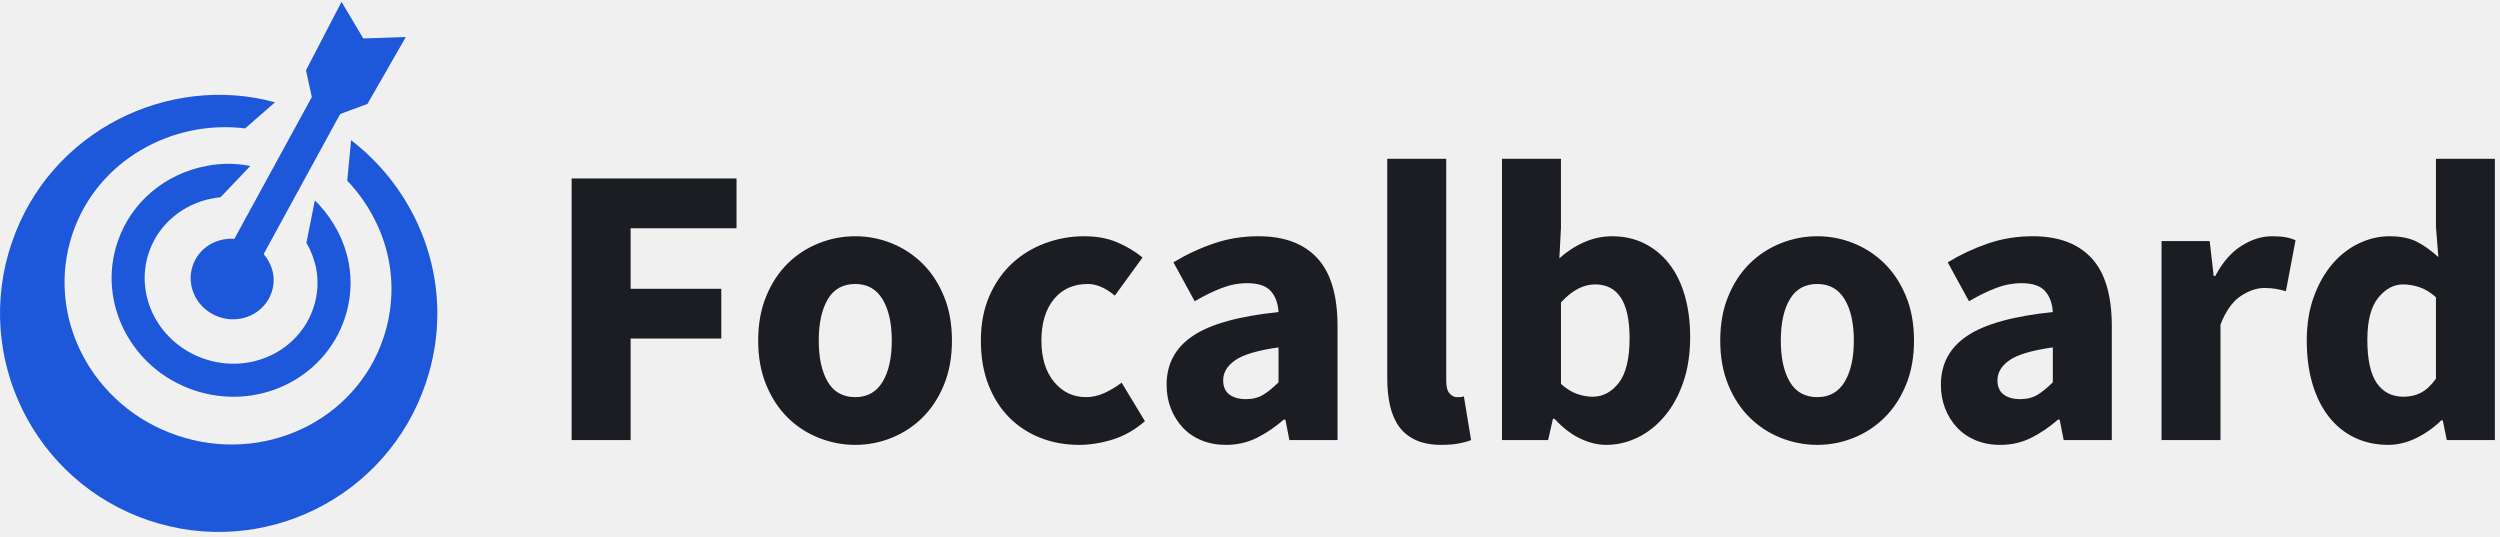
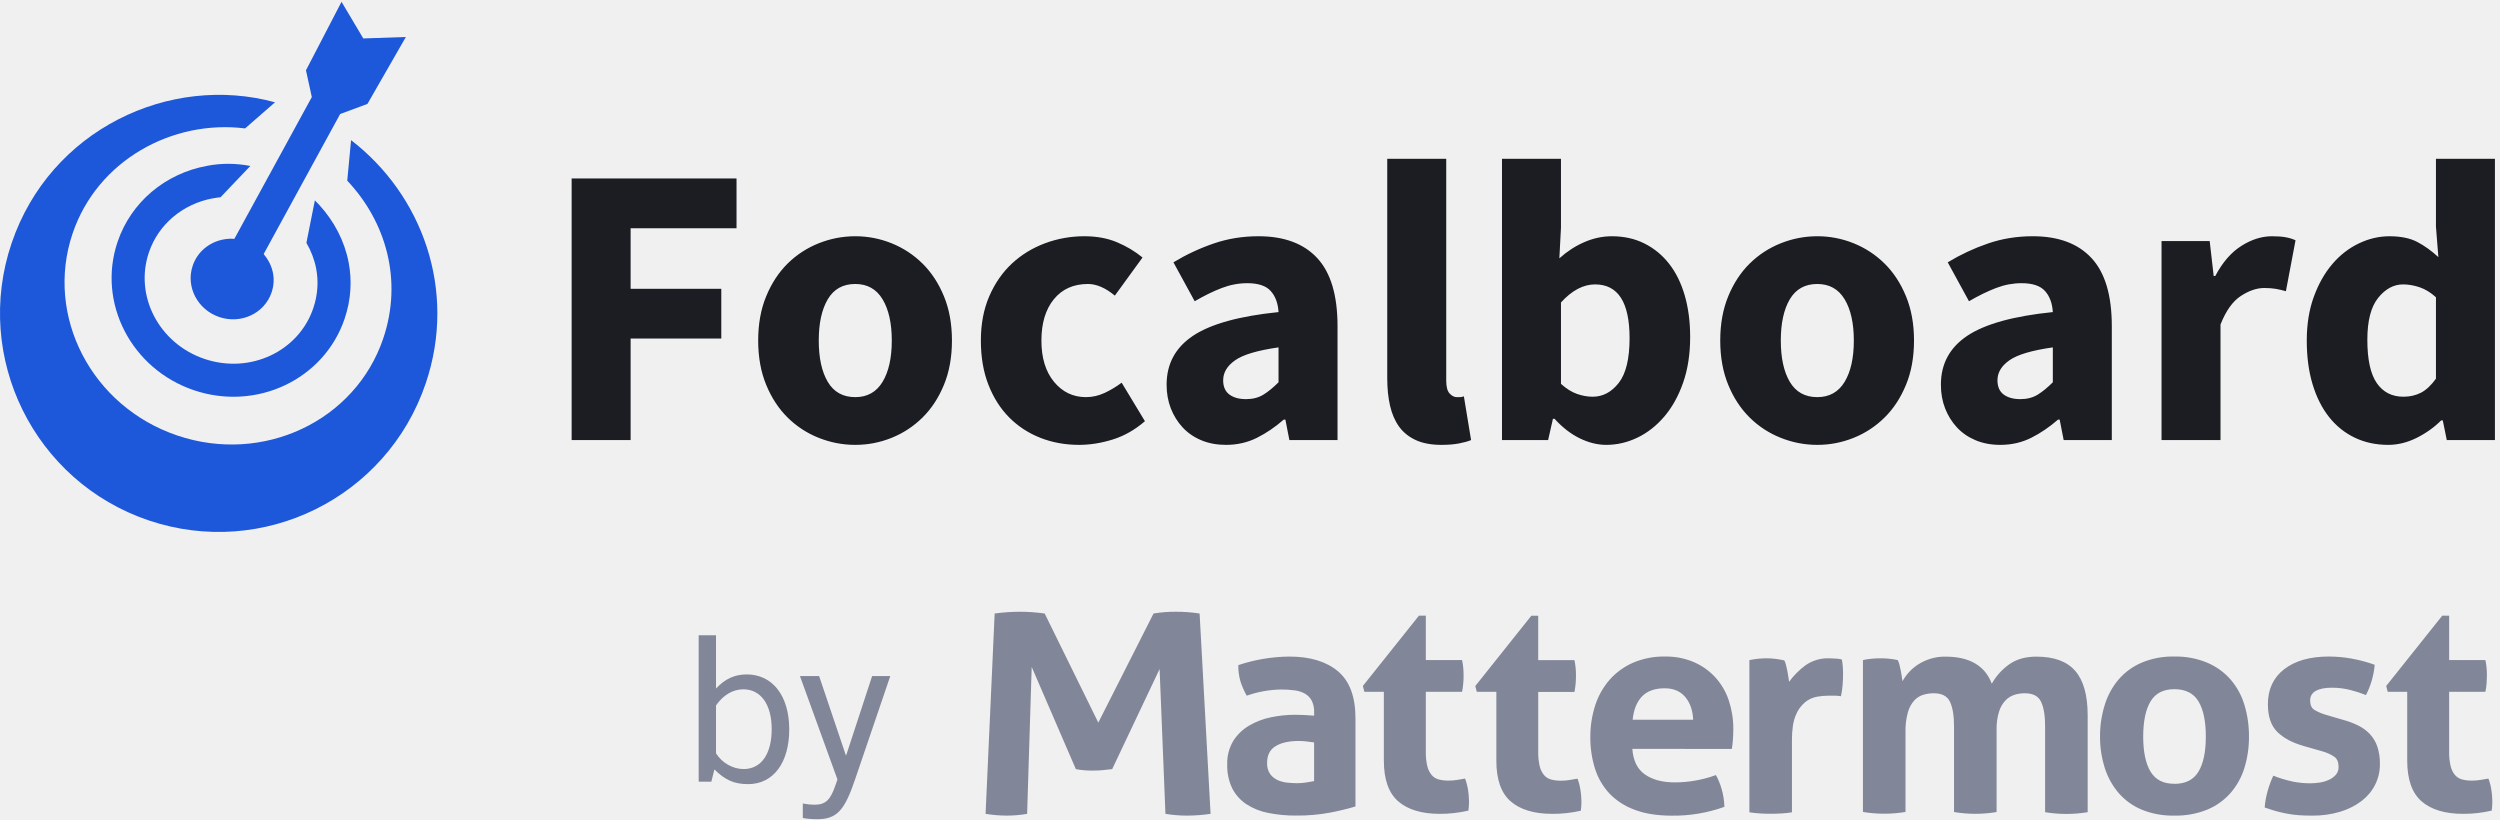
- <svg xmlns="http://www.w3.org/2000/svg" width="177" height="38" viewBox="0 0 177 38" fill="none">
-   <g clip-path="url(#clip0_1409_78331)">
-     <mask id="mask0_1409_78331" style="mask-type:luminance" maskUnits="userSpaceOnUse" x="0" y="0" width="177" height="38">
-       <path d="M176.641 0H0V37.698H176.641V0Z" fill="white" />
-     </mask>
-     <g mask="url(#mask0_1409_78331)">
-       <path fill-rule="evenodd" clip-rule="evenodd" d="M19.472 7.243C12.016 5.202 3.543 9.18 0.821 17.219C-1.919 25.315 2.422 34.1 10.518 36.841C18.614 39.582 27.399 35.24 30.141 27.144C32.381 20.529 29.869 13.778 24.856 9.922L24.585 12.79C27.312 15.673 28.535 19.821 27.131 23.969C25.151 29.816 18.625 32.889 12.552 30.834C6.48 28.779 3.162 22.373 5.141 16.526C6.893 11.351 12.205 8.45 17.354 9.092L19.472 7.243ZM15.836 16.951C17.871 16.56 19.95 18.573 19.229 20.702C18.726 22.187 17.068 22.969 15.525 22.446C13.982 21.924 13.139 20.296 13.643 18.811C13.98 17.811 14.84 17.131 15.836 16.951ZM15.08 14.04C14.028 14.23 13.049 14.69 12.247 15.37C11.482 16.018 10.881 16.868 10.54 17.877C10.023 19.406 10.199 21.011 10.903 22.371C11.614 23.742 12.861 24.864 14.478 25.411C16.093 25.958 17.765 25.824 19.164 25.166C20.549 24.514 21.664 23.346 22.181 21.817C22.508 20.852 22.554 19.901 22.384 19.013C22.26 18.37 22.022 17.757 21.693 17.193L22.293 14.186C22.404 14.296 22.513 14.409 22.618 14.524C23.648 15.654 24.389 17.046 24.683 18.573C24.928 19.842 24.862 21.198 24.398 22.568C23.669 24.723 22.103 26.367 20.163 27.281C18.236 28.189 15.938 28.375 13.727 27.627C11.517 26.879 9.805 25.334 8.825 23.442C7.839 21.539 7.594 19.282 8.324 17.125C8.806 15.701 9.655 14.499 10.736 13.583C11.843 12.645 13.198 12.009 14.655 11.743L14.655 11.741C15.691 11.541 16.729 11.557 17.724 11.75L15.614 13.965C15.441 13.981 15.268 14.007 15.095 14.04L15.08 14.04Z" fill="#1C58D9" />
-       <path fill-rule="evenodd" clip-rule="evenodd" d="M22.077 6.872L21.662 4.977L24.18 0.129L25.721 2.722L28.735 2.618L26.016 7.356L24.083 8.072L17.394 20.316L15.342 19.199L22.077 6.872Z" fill="#1C58D9" />
-       <path fill-rule="evenodd" clip-rule="evenodd" d="M40.472 31.156V12.637H52.146V16.159H44.648V20.448H51.067V23.97H44.648V31.156H40.472ZM60.554 31.497C59.663 31.497 58.801 31.331 57.968 31C57.135 30.668 56.401 30.191 55.767 29.565C55.133 28.94 54.626 28.169 54.248 27.25C53.868 26.331 53.679 25.285 53.679 24.111C53.679 22.938 53.868 21.891 54.248 20.973C54.626 20.054 55.133 19.283 55.767 18.657C56.401 18.032 57.136 17.555 57.968 17.223C58.801 16.892 59.663 16.726 60.554 16.726C61.443 16.726 62.3 16.892 63.124 17.223C63.947 17.555 64.676 18.033 65.311 18.657C65.945 19.283 66.452 20.054 66.83 20.973C67.209 21.891 67.398 22.938 67.398 24.111C67.398 25.285 67.209 26.331 66.83 27.25C66.452 28.169 65.945 28.94 65.311 29.565C64.676 30.191 63.947 30.668 63.124 31C62.301 31.331 61.443 31.497 60.554 31.497ZM60.554 28.117C61.406 28.117 62.049 27.757 62.484 27.038C62.92 26.317 63.138 25.343 63.138 24.112C63.138 22.881 62.919 21.906 62.484 21.186C62.049 20.466 61.406 20.106 60.554 20.106C59.682 20.106 59.034 20.466 58.608 21.186C58.181 21.906 57.968 22.881 57.968 24.112C57.968 25.343 58.181 26.317 58.608 27.038C59.034 27.757 59.682 28.117 60.554 28.117ZM76.404 31.497C75.418 31.497 74.505 31.331 73.662 31C72.82 30.668 72.086 30.191 71.461 29.565C70.836 28.94 70.344 28.169 69.984 27.25C69.624 26.331 69.445 25.285 69.445 24.111C69.445 22.938 69.643 21.891 70.041 20.973C70.439 20.054 70.974 19.283 71.646 18.657C72.319 18.032 73.099 17.555 73.989 17.223C74.879 16.892 75.807 16.726 76.773 16.726C77.644 16.726 78.415 16.868 79.087 17.152C79.76 17.436 80.361 17.796 80.891 18.231L78.931 20.93C78.268 20.381 77.634 20.106 77.028 20.106C76.005 20.106 75.2 20.466 74.613 21.186C74.026 21.906 73.732 22.881 73.732 24.112C73.732 25.343 74.031 26.317 74.628 27.038C75.224 27.757 75.977 28.117 76.885 28.117C77.34 28.117 77.78 28.017 78.207 27.819C78.633 27.62 79.034 27.378 79.413 27.094L81.061 29.821C80.36 30.427 79.603 30.859 78.789 31.114C77.975 31.369 77.18 31.497 76.404 31.497ZM86.799 31.497C86.155 31.497 85.573 31.388 85.052 31.17C84.532 30.952 84.092 30.649 83.731 30.261C83.372 29.873 83.093 29.423 82.893 28.912C82.695 28.401 82.596 27.842 82.596 27.236C82.596 25.759 83.221 24.603 84.471 23.77C85.721 22.938 87.737 22.379 90.521 22.095C90.483 21.469 90.298 20.973 89.967 20.603C89.636 20.234 89.082 20.05 88.306 20.05C87.7 20.05 87.099 20.163 86.502 20.39C85.906 20.618 85.266 20.93 84.584 21.328L83.079 18.572C83.987 18.023 84.939 17.578 85.934 17.238C86.928 16.896 87.984 16.726 89.1 16.726C90.919 16.726 92.305 17.242 93.262 18.274C94.218 19.305 94.697 20.911 94.697 23.088V31.155H91.288L91.005 29.706H90.891C90.285 30.236 89.651 30.667 88.988 30.998C88.325 31.329 87.594 31.497 86.799 31.497ZM88.219 28.259C88.692 28.259 89.099 28.154 89.44 27.947C89.781 27.739 90.14 27.444 90.52 27.066V24.595C89.043 24.804 88.021 25.106 87.453 25.504C86.884 25.902 86.6 26.375 86.6 26.924C86.6 27.378 86.748 27.715 87.041 27.933C87.334 28.15 87.727 28.259 88.219 28.259ZM102.052 31.497C101.332 31.497 100.726 31.384 100.234 31.156C99.741 30.928 99.349 30.612 99.055 30.205C98.762 29.798 98.549 29.305 98.416 28.728C98.283 28.15 98.217 27.502 98.217 26.782V11.245H102.393V26.953C102.393 27.388 102.473 27.691 102.634 27.861C102.794 28.032 102.96 28.117 103.131 28.117C103.225 28.117 103.306 28.117 103.372 28.117C103.438 28.117 103.529 28.099 103.642 28.061L104.153 31.157C103.926 31.252 103.637 31.332 103.287 31.398C102.937 31.465 102.525 31.497 102.052 31.497ZM113.725 31.497C113.1 31.497 112.471 31.34 111.837 31.028C111.202 30.716 110.611 30.256 110.061 29.65H109.948L109.607 31.156H106.341V11.245H110.516V16.131L110.402 18.289C110.952 17.797 111.543 17.413 112.178 17.139C112.813 16.864 113.461 16.727 114.124 16.727C114.976 16.727 115.743 16.897 116.424 17.238C117.106 17.579 117.689 18.056 118.171 18.672C118.654 19.288 119.023 20.036 119.279 20.916C119.535 21.797 119.663 22.777 119.663 23.856C119.663 25.069 119.497 26.147 119.165 27.093C118.834 28.04 118.389 28.841 117.83 29.495C117.272 30.147 116.637 30.645 115.928 30.985C115.217 31.326 114.483 31.497 113.725 31.497ZM112.76 28.088C113.48 28.088 114.096 27.762 114.607 27.109C115.118 26.456 115.374 25.4 115.374 23.941C115.374 21.404 114.559 20.136 112.931 20.136C112.098 20.136 111.294 20.562 110.517 21.414V27.179C110.896 27.52 111.274 27.756 111.653 27.89C112.031 28.022 112.4 28.088 112.76 28.088ZM128.666 31.497C127.776 31.497 126.915 31.331 126.081 31C125.248 30.668 124.515 30.191 123.88 29.565C123.246 28.94 122.739 28.169 122.361 27.25C121.982 26.331 121.793 25.285 121.793 24.111C121.793 22.938 121.982 21.891 122.361 20.973C122.739 20.054 123.246 19.283 123.88 18.657C124.515 18.032 125.248 17.555 126.081 17.223C126.915 16.892 127.776 16.726 128.666 16.726C129.557 16.726 130.413 16.892 131.237 17.223C132.06 17.555 132.79 18.033 133.424 18.657C134.059 19.283 134.565 20.054 134.943 20.973C135.323 21.891 135.512 22.938 135.512 24.111C135.512 25.285 135.323 26.331 134.943 27.25C134.565 28.169 134.059 28.94 133.424 29.565C132.79 30.191 132.061 30.668 131.237 31C130.413 31.331 129.557 31.497 128.666 31.497ZM128.666 28.117C129.518 28.117 130.162 27.757 130.598 27.038C131.033 26.317 131.251 25.343 131.251 24.112C131.251 22.881 131.033 21.906 130.598 21.186C130.162 20.466 129.518 20.106 128.666 20.106C127.795 20.106 127.147 20.466 126.72 21.186C126.294 21.906 126.081 22.881 126.081 24.112C126.081 25.343 126.294 26.317 126.72 27.038C127.147 27.757 127.795 28.117 128.666 28.117ZM141.619 31.497C140.975 31.497 140.393 31.388 139.872 31.17C139.351 30.952 138.911 30.649 138.551 30.261C138.192 29.873 137.912 29.423 137.713 28.912C137.514 28.401 137.415 27.842 137.415 27.236C137.415 25.759 138.04 24.603 139.29 23.77C140.54 22.938 142.557 22.379 145.34 22.095C145.302 21.469 145.117 20.973 144.786 20.603C144.455 20.234 143.901 20.05 143.125 20.05C142.519 20.05 141.917 20.163 141.321 20.39C140.726 20.618 140.085 20.93 139.404 21.328L137.899 18.572C138.807 18.023 139.759 17.578 140.753 17.238C141.747 16.896 142.803 16.726 143.92 16.726C145.739 16.726 147.125 17.242 148.081 18.274C149.038 19.305 149.516 20.911 149.516 23.088V31.155H146.108L145.824 29.706H145.71C145.104 30.236 144.47 30.667 143.807 30.998C143.143 31.331 142.414 31.497 141.619 31.497ZM143.04 28.259C143.512 28.259 143.919 28.154 144.261 27.947C144.601 27.738 144.961 27.444 145.34 27.066V24.595C143.863 24.804 142.841 25.106 142.272 25.504C141.704 25.902 141.42 26.375 141.42 26.924C141.42 27.378 141.567 27.715 141.86 27.933C142.155 28.15 142.547 28.259 143.04 28.259ZM153.037 31.156V17.068H156.446L156.729 19.539H156.842C157.354 18.573 157.969 17.863 158.689 17.409C159.409 16.954 160.128 16.727 160.847 16.727C161.245 16.727 161.572 16.75 161.828 16.798C162.084 16.845 162.315 16.916 162.524 17.011L161.842 20.618C161.577 20.542 161.331 20.485 161.103 20.447C160.877 20.41 160.611 20.39 160.308 20.39C159.779 20.39 159.224 20.579 158.646 20.958C158.069 21.338 157.591 22.01 157.212 22.975V31.156H153.037ZM169.086 31.497C168.214 31.497 167.424 31.326 166.714 30.986C166.003 30.645 165.398 30.157 164.895 29.523C164.394 28.889 164.006 28.117 163.731 27.208C163.457 26.299 163.319 25.267 163.319 24.112C163.319 22.956 163.485 21.925 163.817 21.016C164.148 20.106 164.584 19.335 165.123 18.701C165.662 18.066 166.288 17.578 166.998 17.238C167.708 16.897 168.433 16.727 169.171 16.727C169.967 16.727 170.62 16.859 171.131 17.124C171.642 17.389 172.143 17.749 172.636 18.203L172.465 16.044V11.245H176.641V31.156H173.232L172.949 29.764H172.835C172.343 30.256 171.765 30.668 171.102 31C170.439 31.331 169.767 31.497 169.086 31.497ZM170.164 28.088C170.619 28.088 171.031 27.994 171.401 27.805C171.77 27.615 172.125 27.284 172.465 26.811V21.045C172.087 20.704 171.699 20.468 171.301 20.335C170.903 20.202 170.515 20.136 170.136 20.136C169.473 20.136 168.886 20.453 168.375 21.087C167.864 21.721 167.608 22.711 167.608 24.056C167.608 25.456 167.831 26.479 168.276 27.123C168.721 27.767 169.351 28.088 170.164 28.088Z" fill="#1B1D22" />
-     </g>
+ <svg xmlns="http://www.w3.org/2000/svg" width="177" height="58" viewBox="0 0 177 58" fill="none">
+   <g clip-path="url(#clip0_301_506)">
+     <path fill-rule="evenodd" clip-rule="evenodd" d="M19.472 7.243C12.016 5.202 3.543 9.18 0.821 17.219C-1.92 25.315 2.422 34.1 10.518 36.841C18.614 39.582 27.399 35.24 30.141 27.144C32.381 20.529 29.869 13.778 24.856 9.922L24.585 12.79H24.584C27.311 15.673 28.535 19.821 27.131 23.969C25.151 29.816 18.624 32.889 12.552 30.834C6.48 28.779 3.162 22.373 5.141 16.526C6.893 11.351 12.205 8.45 17.354 9.092V9.091L19.472 7.243ZM15.836 16.951C17.871 16.56 19.95 18.573 19.229 20.702C18.726 22.187 17.068 22.969 15.525 22.446C13.982 21.924 13.139 20.296 13.643 18.811C13.98 17.811 14.84 17.131 15.836 16.951ZM15.08 14.04C14.028 14.23 13.048 14.69 12.246 15.37C11.482 16.018 10.881 16.868 10.54 17.877C10.023 19.406 10.199 21.011 10.903 22.371C11.614 23.742 12.861 24.864 14.477 25.411C16.093 25.958 17.765 25.824 19.164 25.166C20.549 24.514 21.664 23.346 22.181 21.817C22.508 20.852 22.554 19.901 22.384 19.013C22.26 18.37 22.022 17.757 21.693 17.193L22.293 14.186C22.404 14.296 22.513 14.409 22.618 14.524C23.648 15.654 24.389 17.046 24.683 18.573C24.927 19.842 24.862 21.198 24.398 22.568C23.669 24.723 22.103 26.367 20.163 27.281C18.236 28.189 15.938 28.375 13.727 27.627C11.517 26.879 9.805 25.334 8.825 23.442C7.839 21.539 7.594 19.282 8.324 17.125C8.806 15.701 9.655 14.499 10.736 13.583C11.843 12.645 13.198 12.009 14.655 11.743L14.655 11.741C15.69 11.541 16.728 11.557 17.724 11.75L15.614 13.965C15.441 13.981 15.268 14.007 15.095 14.04H15.08V14.04Z" fill="#1C58D9" />
+     <path fill-rule="evenodd" clip-rule="evenodd" d="M22.077 6.872L21.662 4.977L24.18 0.129L25.721 2.722L28.735 2.618L26.016 7.356L24.083 8.072L17.394 20.316L15.342 19.199L22.077 6.872Z" fill="#1C58D9" />
+     <path fill-rule="evenodd" clip-rule="evenodd" d="M40.472 31.156V12.637H52.146V16.159H44.648V20.448H51.067V23.97H44.648V31.156H40.472ZM60.554 31.497C59.663 31.497 58.801 31.331 57.968 31C57.135 30.668 56.401 30.191 55.767 29.565C55.133 28.94 54.626 28.169 54.248 27.25C53.868 26.331 53.679 25.285 53.679 24.111C53.679 22.938 53.868 21.891 54.248 20.973C54.626 20.054 55.133 19.283 55.767 18.657C56.401 18.032 57.136 17.555 57.968 17.223C58.801 16.892 59.663 16.726 60.554 16.726C61.443 16.726 62.3 16.892 63.124 17.223C63.947 17.555 64.676 18.033 65.311 18.657C65.945 19.283 66.452 20.054 66.83 20.973C67.209 21.891 67.398 22.938 67.398 24.111C67.398 25.285 67.209 26.331 66.83 27.25C66.452 28.169 65.945 28.94 65.311 29.565C64.676 30.191 63.947 30.668 63.124 31C62.301 31.331 61.443 31.497 60.554 31.497ZM60.554 28.117C61.406 28.117 62.049 27.757 62.484 27.038C62.92 26.317 63.138 25.343 63.138 24.112C63.138 22.881 62.919 21.906 62.484 21.186C62.049 20.466 61.406 20.106 60.554 20.106C59.682 20.106 59.034 20.466 58.608 21.186C58.181 21.906 57.968 22.881 57.968 24.112C57.968 25.343 58.181 26.317 58.608 27.038C59.034 27.757 59.682 28.117 60.554 28.117ZM76.404 31.497C75.418 31.497 74.505 31.331 73.662 31C72.82 30.668 72.086 30.191 71.461 29.565C70.836 28.94 70.344 28.169 69.984 27.25C69.624 26.331 69.445 25.285 69.445 24.111C69.445 22.938 69.643 21.891 70.041 20.973C70.439 20.054 70.974 19.283 71.646 18.657C72.319 18.032 73.099 17.555 73.989 17.223C74.879 16.892 75.807 16.726 76.773 16.726C77.644 16.726 78.415 16.868 79.087 17.152C79.76 17.436 80.361 17.796 80.891 18.231L78.931 20.93C78.268 20.381 77.634 20.106 77.028 20.106C76.005 20.106 75.2 20.466 74.613 21.186C74.026 21.906 73.732 22.881 73.732 24.112C73.732 25.343 74.031 26.317 74.628 27.038C75.224 27.757 75.977 28.117 76.885 28.117C77.34 28.117 77.78 28.017 78.207 27.819C78.633 27.62 79.034 27.378 79.413 27.094L81.061 29.821C80.36 30.427 79.603 30.859 78.789 31.114C77.975 31.369 77.18 31.497 76.404 31.497ZM86.799 31.497C86.155 31.497 85.573 31.388 85.052 31.17C84.532 30.952 84.092 30.649 83.731 30.261C83.372 29.873 83.093 29.423 82.893 28.912C82.695 28.401 82.596 27.842 82.596 27.236C82.596 25.759 83.221 24.603 84.471 23.77C85.721 22.938 87.737 22.379 90.521 22.095C90.483 21.469 90.298 20.973 89.967 20.603C89.636 20.234 89.082 20.05 88.306 20.05C87.7 20.05 87.099 20.163 86.502 20.39C85.906 20.618 85.266 20.93 84.584 21.328L83.079 18.572C83.987 18.023 84.939 17.578 85.934 17.238C86.928 16.896 87.984 16.726 89.1 16.726C90.919 16.726 92.305 17.242 93.262 18.274C94.218 19.305 94.697 20.911 94.697 23.088V31.155H91.288L91.005 29.706H90.891C90.285 30.236 89.651 30.667 88.988 30.998C88.325 31.329 87.594 31.497 86.799 31.497ZM88.219 28.259C88.692 28.259 89.099 28.154 89.44 27.947C89.781 27.739 90.14 27.444 90.52 27.066V24.595C89.043 24.804 88.021 25.106 87.453 25.504C86.884 25.902 86.6 26.375 86.6 26.924C86.6 27.378 86.748 27.715 87.041 27.933C87.334 28.15 87.727 28.259 88.219 28.259ZM102.052 31.497C101.332 31.497 100.726 31.384 100.234 31.156C99.741 30.928 99.349 30.612 99.055 30.205C98.762 29.798 98.549 29.305 98.416 28.728C98.283 28.15 98.217 27.502 98.217 26.782V11.245H102.393V26.953C102.393 27.388 102.473 27.691 102.634 27.861C102.794 28.032 102.96 28.117 103.131 28.117C103.225 28.117 103.306 28.117 103.372 28.117C103.438 28.117 103.529 28.099 103.642 28.061L104.153 31.157C103.926 31.252 103.637 31.332 103.287 31.398C102.937 31.465 102.525 31.497 102.052 31.497ZM113.725 31.497C113.1 31.497 112.471 31.34 111.837 31.028C111.202 30.716 110.611 30.256 110.061 29.65H109.948L109.607 31.156H106.341V11.245H110.516V16.131L110.402 18.289C110.952 17.797 111.543 17.413 112.178 17.139C112.813 16.864 113.461 16.727 114.124 16.727C114.976 16.727 115.743 16.897 116.424 17.238C117.106 17.579 117.689 18.056 118.171 18.672C118.654 19.288 119.023 20.036 119.279 20.916C119.535 21.797 119.663 22.777 119.663 23.856C119.663 25.069 119.497 26.147 119.165 27.093C118.834 28.04 118.389 28.841 117.83 29.495C117.272 30.147 116.637 30.645 115.928 30.985C115.217 31.326 114.483 31.497 113.725 31.497ZM112.76 28.088C113.48 28.088 114.096 27.762 114.607 27.109C115.118 26.456 115.374 25.4 115.374 23.941C115.374 21.404 114.559 20.136 112.931 20.136C112.098 20.136 111.294 20.562 110.517 21.414V27.179C110.896 27.52 111.274 27.756 111.653 27.89C112.031 28.022 112.4 28.088 112.76 28.088ZM128.666 31.497C127.776 31.497 126.915 31.331 126.081 31C125.248 30.668 124.515 30.191 123.88 29.565C123.246 28.94 122.739 28.169 122.361 27.25C121.982 26.331 121.793 25.285 121.793 24.111C121.793 22.938 121.982 21.891 122.361 20.973C122.739 20.054 123.246 19.283 123.88 18.657C124.515 18.032 125.248 17.555 126.081 17.223C126.915 16.892 127.776 16.726 128.666 16.726C129.557 16.726 130.413 16.892 131.237 17.223C132.06 17.555 132.79 18.033 133.424 18.657C134.059 19.283 134.565 20.054 134.943 20.973C135.323 21.891 135.512 22.938 135.512 24.111C135.512 25.285 135.323 26.331 134.943 27.25C134.565 28.169 134.059 28.94 133.424 29.565C132.79 30.191 132.061 30.668 131.237 31C130.413 31.331 129.557 31.497 128.666 31.497ZM128.666 28.117C129.518 28.117 130.162 27.757 130.598 27.038C131.033 26.317 131.251 25.343 131.251 24.112C131.251 22.881 131.033 21.906 130.598 21.186C130.162 20.466 129.518 20.106 128.666 20.106C127.795 20.106 127.147 20.466 126.72 21.186C126.294 21.906 126.081 22.881 126.081 24.112C126.081 25.343 126.294 26.317 126.72 27.038C127.147 27.757 127.795 28.117 128.666 28.117ZM141.619 31.497C140.975 31.497 140.393 31.388 139.872 31.17C139.351 30.952 138.911 30.649 138.551 30.261C138.192 29.873 137.912 29.423 137.713 28.912C137.514 28.401 137.415 27.842 137.415 27.236C137.415 25.759 138.04 24.603 139.29 23.77C140.54 22.938 142.557 22.379 145.34 22.095C145.302 21.469 145.117 20.973 144.786 20.603C144.455 20.234 143.901 20.05 143.125 20.05C142.519 20.05 141.917 20.163 141.321 20.39C140.726 20.618 140.085 20.93 139.404 21.328L137.899 18.572C138.807 18.023 139.759 17.578 140.753 17.238C141.747 16.896 142.803 16.726 143.92 16.726C145.739 16.726 147.125 17.242 148.081 18.274C149.038 19.305 149.516 20.911 149.516 23.088V31.155H146.108L145.824 29.706H145.71C145.104 30.236 144.47 30.667 143.807 30.998C143.143 31.331 142.414 31.497 141.619 31.497ZM143.04 28.259C143.512 28.259 143.919 28.154 144.261 27.947C144.601 27.738 144.961 27.444 145.34 27.066V24.595C143.863 24.804 142.841 25.106 142.272 25.504C141.704 25.902 141.42 26.375 141.42 26.924C141.42 27.378 141.567 27.715 141.86 27.933C142.155 28.15 142.547 28.259 143.04 28.259ZM153.037 31.156V17.068H156.446L156.729 19.539H156.842C157.354 18.573 157.969 17.863 158.689 17.409C159.409 16.954 160.128 16.727 160.847 16.727C161.245 16.727 161.572 16.75 161.828 16.798C162.084 16.845 162.315 16.916 162.524 17.011L161.842 20.618C161.577 20.542 161.331 20.485 161.103 20.447C160.877 20.41 160.611 20.39 160.308 20.39C159.779 20.39 159.224 20.579 158.646 20.958C158.069 21.338 157.591 22.01 157.212 22.975V31.156H153.037ZM169.086 31.497C168.214 31.497 167.424 31.326 166.714 30.986C166.003 30.645 165.398 30.157 164.895 29.523C164.394 28.889 164.006 28.117 163.731 27.208C163.457 26.299 163.319 25.267 163.319 24.112C163.319 22.956 163.485 21.925 163.817 21.016C164.148 20.106 164.584 19.335 165.123 18.701C165.662 18.066 166.288 17.578 166.998 17.238C167.708 16.897 168.433 16.727 169.171 16.727C169.967 16.727 170.62 16.859 171.131 17.124C171.642 17.389 172.143 17.749 172.636 18.203L172.465 16.044V11.245H176.641V31.156H173.232L172.949 29.764H172.835C172.343 30.256 171.765 30.668 171.102 31C170.439 31.331 169.767 31.497 169.086 31.497ZM170.164 28.088C170.619 28.088 171.031 27.994 171.401 27.805C171.77 27.615 172.125 27.284 172.465 26.811V21.045C172.087 20.704 171.699 20.468 171.301 20.335C170.903 20.202 170.515 20.136 170.136 20.136C169.473 20.136 168.886 20.453 168.375 21.087C167.864 21.721 167.608 22.711 167.608 24.056C167.608 25.456 167.831 26.479 168.276 27.123C168.721 27.767 169.351 28.088 170.164 28.088Z" fill="#1B1D22" />
  </g>
+   <path fill-rule="evenodd" clip-rule="evenodd" d="M70.424 43.437C71.01 43.355 71.602 43.313 72.194 43.312C72.786 43.311 73.377 43.353 73.963 43.437L77.76 51.161L81.67 43.437C82.193 43.349 82.724 43.307 83.255 43.312C83.816 43.31 84.377 43.352 84.932 43.437L85.708 57.62C85.16 57.701 84.606 57.743 84.052 57.745C83.536 57.746 83.022 57.704 82.513 57.62L82.1 47.365L78.743 54.453C78.529 54.481 78.307 54.505 78.078 54.526C77.848 54.548 77.618 54.557 77.387 54.557C77.188 54.557 76.99 54.557 76.791 54.537C76.582 54.521 76.375 54.493 76.17 54.453L73.044 47.218L72.72 57.62C72.249 57.702 71.773 57.744 71.295 57.745C70.787 57.744 70.28 57.702 69.779 57.62L70.422 43.437H70.424ZM170.429 48.98H169.05L168.944 48.565L172.912 43.589H173.399V46.733H175.966C176.006 46.918 176.034 47.106 176.051 47.294C176.065 47.461 176.073 47.635 176.073 47.815C176.073 47.994 176.065 48.197 176.051 48.377C176.035 48.58 176.006 48.781 175.966 48.98H173.399V53.206C173.391 53.557 173.427 53.907 173.506 54.248C173.559 54.476 173.664 54.69 173.813 54.872C173.944 55.023 174.117 55.131 174.312 55.185C174.54 55.243 174.775 55.271 175.011 55.267C175.221 55.268 175.431 55.25 175.638 55.216L176.18 55.123C176.28 55.389 176.351 55.664 176.392 55.945C176.432 56.196 176.453 56.45 176.455 56.705C176.455 56.856 176.455 56.985 176.445 57.089C176.434 57.193 176.427 57.294 176.413 57.391C175.753 57.545 175.077 57.622 174.398 57.62C173.111 57.62 172.128 57.325 171.449 56.735C170.77 56.145 170.431 55.184 170.431 53.852V48.98H170.429ZM163.092 52.811C162.3 52.589 161.681 52.259 161.236 51.822C160.79 51.386 160.567 50.73 160.567 49.855C160.567 48.801 160.953 47.975 161.724 47.378C162.495 46.781 163.545 46.483 164.874 46.483C165.42 46.483 165.964 46.532 166.501 46.629C167.055 46.731 167.599 46.877 168.128 47.066C168.096 47.446 168.025 47.823 167.917 48.19C167.816 48.542 167.679 48.884 167.51 49.211C167.144 49.063 166.768 48.941 166.384 48.846C165.962 48.74 165.527 48.688 165.091 48.69C164.611 48.69 164.235 48.762 163.967 48.908C163.837 48.974 163.73 49.074 163.658 49.198C163.586 49.322 163.552 49.463 163.56 49.606C163.56 49.911 163.655 50.126 163.846 50.251C164.1 50.404 164.373 50.523 164.66 50.605L165.869 50.959C166.246 51.059 166.612 51.195 166.962 51.366C167.266 51.516 167.542 51.717 167.776 51.96C168.013 52.212 168.193 52.509 168.306 52.834C168.443 53.243 168.508 53.672 168.497 54.103C168.501 54.601 168.389 55.092 168.169 55.54C167.945 55.99 167.62 56.385 167.22 56.695C166.766 57.04 166.251 57.301 165.702 57.466C165.05 57.662 164.37 57.756 163.687 57.746C163.347 57.746 163.036 57.736 162.754 57.716C162.481 57.696 162.21 57.661 161.941 57.611C161.679 57.563 161.421 57.503 161.166 57.434C160.912 57.365 160.636 57.274 160.339 57.168C160.37 56.784 160.437 56.404 160.541 56.033C160.645 55.651 160.781 55.279 160.948 54.919C161.379 55.088 161.822 55.224 162.274 55.325C162.703 55.416 163.14 55.46 163.579 55.458C163.795 55.456 164.012 55.439 164.226 55.406C164.449 55.374 164.667 55.311 164.872 55.218C165.062 55.135 165.231 55.014 165.371 54.864C165.51 54.706 165.582 54.501 165.572 54.292C165.572 53.959 165.47 53.72 165.264 53.574C165.001 53.401 164.711 53.272 164.406 53.189L163.091 52.814L163.092 52.811ZM153.944 57.745C153.148 57.763 152.357 57.618 151.622 57.318C150.99 57.052 150.431 56.646 149.988 56.131C149.546 55.607 149.215 55.002 149.013 54.352C148.788 53.638 148.677 52.894 148.683 52.146C148.678 51.391 148.789 50.64 149.013 49.918C149.212 49.26 149.543 48.647 149.988 48.117C150.432 47.6 150.991 47.191 151.622 46.919C152.355 46.613 153.147 46.464 153.944 46.483C154.745 46.465 155.54 46.615 156.278 46.92C156.915 47.191 157.481 47.601 157.932 48.118C158.383 48.645 158.715 49.259 158.909 49.92C159.126 50.643 159.233 51.393 159.227 52.147C159.234 52.894 159.127 53.638 158.909 54.353C158.712 55.006 158.38 55.612 157.932 56.132C157.482 56.648 156.916 57.054 156.278 57.319C155.538 57.618 154.744 57.763 153.944 57.745ZM153.944 55.496C154.736 55.496 155.306 55.209 155.653 54.633C156 54.057 156.173 53.228 156.172 52.146C156.172 51.063 155.999 50.233 155.653 49.658C155.307 49.082 154.737 48.794 153.944 48.794C153.167 48.794 152.605 49.082 152.259 49.658C151.913 50.233 151.739 51.063 151.738 52.146C151.738 53.227 151.912 54.056 152.259 54.633C152.606 55.209 153.168 55.495 153.944 55.491V55.496ZM131.896 46.733C132.092 46.691 132.29 46.66 132.49 46.64C132.708 46.617 132.928 46.607 133.147 46.608C133.36 46.606 133.572 46.617 133.783 46.64C133.968 46.66 134.159 46.692 134.357 46.733C134.409 46.828 134.449 46.93 134.474 47.035C134.509 47.168 134.541 47.301 134.569 47.451C134.596 47.602 134.621 47.739 134.643 47.877C134.665 48.016 134.682 48.134 134.696 48.231C134.821 48.008 134.97 47.798 135.142 47.607C135.334 47.392 135.556 47.203 135.8 47.046C136.066 46.875 136.355 46.741 136.658 46.646C137.004 46.537 137.366 46.484 137.729 46.489C139.441 46.489 140.537 47.128 141.018 48.406C141.314 47.878 141.723 47.419 142.216 47.062C142.733 46.68 143.388 46.489 144.18 46.489C145.423 46.489 146.338 46.826 146.926 47.499C147.513 48.173 147.807 49.224 147.807 50.653V57.502C146.81 57.668 145.791 57.668 144.794 57.502V51.417C144.794 50.668 144.699 50.091 144.508 49.687C144.317 49.282 143.932 49.081 143.351 49.083C143.111 49.083 142.871 49.118 142.641 49.187C142.399 49.261 142.181 49.393 142.005 49.571C141.79 49.797 141.631 50.068 141.538 50.363C141.405 50.791 141.344 51.237 141.358 51.684V57.492C140.361 57.659 139.342 57.659 138.345 57.492V51.417C138.345 50.668 138.25 50.091 138.059 49.687C137.868 49.282 137.483 49.081 136.902 49.083C136.658 49.083 136.415 49.118 136.181 49.187C135.932 49.26 135.709 49.398 135.534 49.586C135.319 49.83 135.163 50.118 135.078 50.429C134.952 50.89 134.895 51.367 134.909 51.844V57.486C133.912 57.652 132.893 57.652 131.896 57.486V46.733ZM123.866 46.733C124.077 46.692 124.279 46.66 124.469 46.64C124.677 46.618 124.886 46.607 125.096 46.608C125.305 46.608 125.513 46.622 125.721 46.649C125.927 46.677 126.127 46.712 126.325 46.754C126.378 46.849 126.418 46.95 126.442 47.055C126.477 47.188 126.51 47.321 126.538 47.471C126.567 47.622 126.591 47.763 126.613 47.909C126.635 48.056 126.651 48.175 126.666 48.274C126.986 47.834 127.372 47.444 127.81 47.117C128.302 46.765 128.9 46.586 129.508 46.608C129.644 46.608 129.812 46.614 129.996 46.629C130.134 46.635 130.27 46.656 130.403 46.692C130.434 46.849 130.455 47.009 130.467 47.169C130.482 47.35 130.488 47.538 130.488 47.732C130.488 47.968 130.477 48.225 130.456 48.503C130.437 48.769 130.398 49.033 130.339 49.293C130.168 49.264 129.994 49.25 129.82 49.252H129.47C129.197 49.254 128.925 49.278 128.656 49.325C128.345 49.38 128.052 49.512 127.808 49.709C127.508 49.959 127.279 50.28 127.14 50.641C126.96 51.057 126.869 51.64 126.869 52.389V57.511C126.616 57.552 126.362 57.58 126.106 57.593C125.851 57.608 125.604 57.615 125.363 57.615C125.121 57.615 124.879 57.608 124.632 57.593C124.372 57.579 124.114 57.551 123.857 57.511V46.733H123.866ZM115.57 53.02C115.627 53.852 115.924 54.456 116.461 54.831C116.997 55.206 117.705 55.394 118.583 55.393C119.077 55.392 119.57 55.348 120.057 55.26C120.545 55.174 121.024 55.045 121.489 54.875C121.661 55.192 121.798 55.528 121.895 55.874C122.011 56.282 122.075 56.701 122.087 57.124C120.891 57.555 119.625 57.767 118.352 57.748C117.334 57.748 116.461 57.609 115.732 57.331C115.052 57.088 114.439 56.691 113.942 56.174C113.475 55.668 113.128 55.067 112.924 54.415C112.699 53.693 112.588 52.942 112.596 52.187C112.59 51.432 112.704 50.68 112.935 49.96C113.144 49.296 113.486 48.68 113.942 48.149C114.397 47.629 114.961 47.213 115.597 46.93C116.323 46.618 117.11 46.465 117.902 46.483C118.601 46.472 119.295 46.608 119.936 46.882C120.514 47.134 121.03 47.503 121.452 47.965C121.88 48.439 122.204 48.996 122.401 49.599C122.616 50.255 122.724 50.94 122.718 51.628C122.718 51.894 122.708 52.153 122.687 52.409C122.667 52.666 122.641 52.871 122.613 53.024L115.57 53.02ZM119.876 50.959C119.847 50.293 119.66 49.755 119.314 49.345C118.967 48.935 118.483 48.731 117.86 48.731C117.153 48.731 116.616 48.926 116.248 49.314C115.88 49.703 115.661 50.251 115.591 50.959H119.876ZM105.942 48.98H104.558L104.45 48.572L108.417 43.595H108.905V46.739H111.472C111.51 46.925 111.539 47.112 111.557 47.301C111.571 47.467 111.578 47.642 111.578 47.821C111.578 48.001 111.571 48.203 111.557 48.384C111.539 48.586 111.511 48.788 111.472 48.987H108.906V53.213C108.898 53.563 108.934 53.913 109.013 54.255C109.066 54.483 109.171 54.696 109.32 54.879C109.451 55.029 109.625 55.138 109.819 55.192C110.047 55.25 110.283 55.278 110.519 55.274C110.728 55.274 110.938 55.257 111.145 55.222L111.687 55.129C111.787 55.395 111.858 55.671 111.899 55.952C111.939 56.203 111.96 56.457 111.963 56.711C111.963 56.863 111.963 56.992 111.952 57.096C111.941 57.2 111.934 57.301 111.921 57.398C111.26 57.55 110.583 57.624 109.904 57.62C108.617 57.62 107.634 57.325 106.955 56.735C106.276 56.145 105.938 55.184 105.942 53.852V48.98ZM97.982 48.98H96.598L96.492 48.565L100.46 43.589H100.948V46.733H103.515C103.554 46.918 103.582 47.106 103.599 47.294C103.614 47.461 103.621 47.635 103.621 47.815C103.621 47.994 103.621 48.197 103.599 48.377C103.582 48.58 103.554 48.781 103.515 48.98H100.948V53.206C100.939 53.557 100.975 53.907 101.054 54.248C101.107 54.477 101.212 54.69 101.361 54.872C101.492 55.023 101.665 55.132 101.859 55.185C102.088 55.243 102.324 55.271 102.56 55.267C102.77 55.268 102.979 55.25 103.185 55.216L103.728 55.123C103.827 55.389 103.898 55.664 103.941 55.945C103.98 56.196 104.001 56.45 104.003 56.705C104.003 56.856 104.003 56.985 103.993 57.089C103.984 57.193 103.976 57.294 103.961 57.391C103.3 57.545 102.624 57.622 101.945 57.62C100.657 57.62 99.674 57.325 98.995 56.735C98.316 56.145 97.977 55.184 97.977 53.852V48.98H97.982ZM93.041 52.564C92.871 52.537 92.689 52.512 92.489 52.492C92.313 52.472 92.136 52.461 91.959 52.46C91.266 52.46 90.718 52.581 90.316 52.825C89.913 53.068 89.712 53.46 89.711 54.001C89.692 54.293 89.773 54.583 89.941 54.826C90.088 55.013 90.282 55.16 90.504 55.252C90.727 55.343 90.963 55.4 91.204 55.419C91.452 55.439 91.667 55.45 91.85 55.45C92.064 55.45 92.276 55.432 92.486 55.398C92.699 55.363 92.884 55.331 93.038 55.303V52.564H93.041ZM93.041 50.42C93.053 50.14 92.995 49.861 92.871 49.608C92.764 49.407 92.603 49.237 92.405 49.119C92.18 48.992 91.931 48.91 91.673 48.879C91.353 48.836 91.03 48.815 90.707 48.817C89.875 48.829 89.05 48.977 88.267 49.254C88.084 48.929 87.935 48.588 87.822 48.234C87.715 47.862 87.665 47.476 87.673 47.09C88.835 46.701 90.052 46.497 91.28 46.485C92.751 46.485 93.9 46.832 94.727 47.526C95.553 48.22 95.966 49.328 95.967 50.852V57.097C95.374 57.274 94.772 57.42 94.164 57.534C93.374 57.681 92.572 57.751 91.768 57.742C91.102 57.748 90.437 57.685 89.784 57.555C89.231 57.45 88.704 57.237 88.235 56.931C87.81 56.646 87.467 56.259 87.237 55.806C86.989 55.279 86.869 54.702 86.888 54.12C86.867 53.532 87.018 52.951 87.323 52.444C87.606 52.002 87.992 51.632 88.45 51.366C88.926 51.088 89.446 50.891 89.989 50.783C90.546 50.666 91.115 50.607 91.685 50.606C92.092 50.606 92.547 50.628 93.041 50.669V50.42Z" fill="#818698" />
+   <path d="M50.362 55.344L50.579 54.477C51.33 55.214 51.965 55.517 52.961 55.517C54.795 55.517 55.878 53.943 55.878 51.648C55.878 49.222 54.665 47.749 52.875 47.749C52.023 47.749 51.344 48.053 50.694 48.746V44.977H49.467V55.344H50.362ZM50.694 49.944C51.2 49.208 51.893 48.803 52.629 48.803C53.871 48.803 54.636 49.886 54.636 51.619C54.636 53.38 53.9 54.449 52.644 54.449C51.907 54.449 51.128 54.03 50.694 53.337V49.944Z" fill="#818698" />
+   <path d="M60.563 55.113L63.032 47.865H61.747L59.913 53.467H59.884L57.993 47.865H56.636L59.292 55.185L59.148 55.603C58.801 56.614 58.469 56.975 57.661 56.975C57.43 56.975 57.141 56.946 56.838 56.888V57.913C57.141 57.971 57.459 58 57.849 58C59.292 58 59.812 57.336 60.563 55.113Z" fill="#818698" />
  <defs>
-     <clipPath id="clip0_1409_78331">
-       <rect width="177" height="38" fill="white" />
+     <clipPath id="clip0_301_506">
+       <rect width="176.641" height="37.698" fill="white" />
    </clipPath>
  </defs>
</svg>
